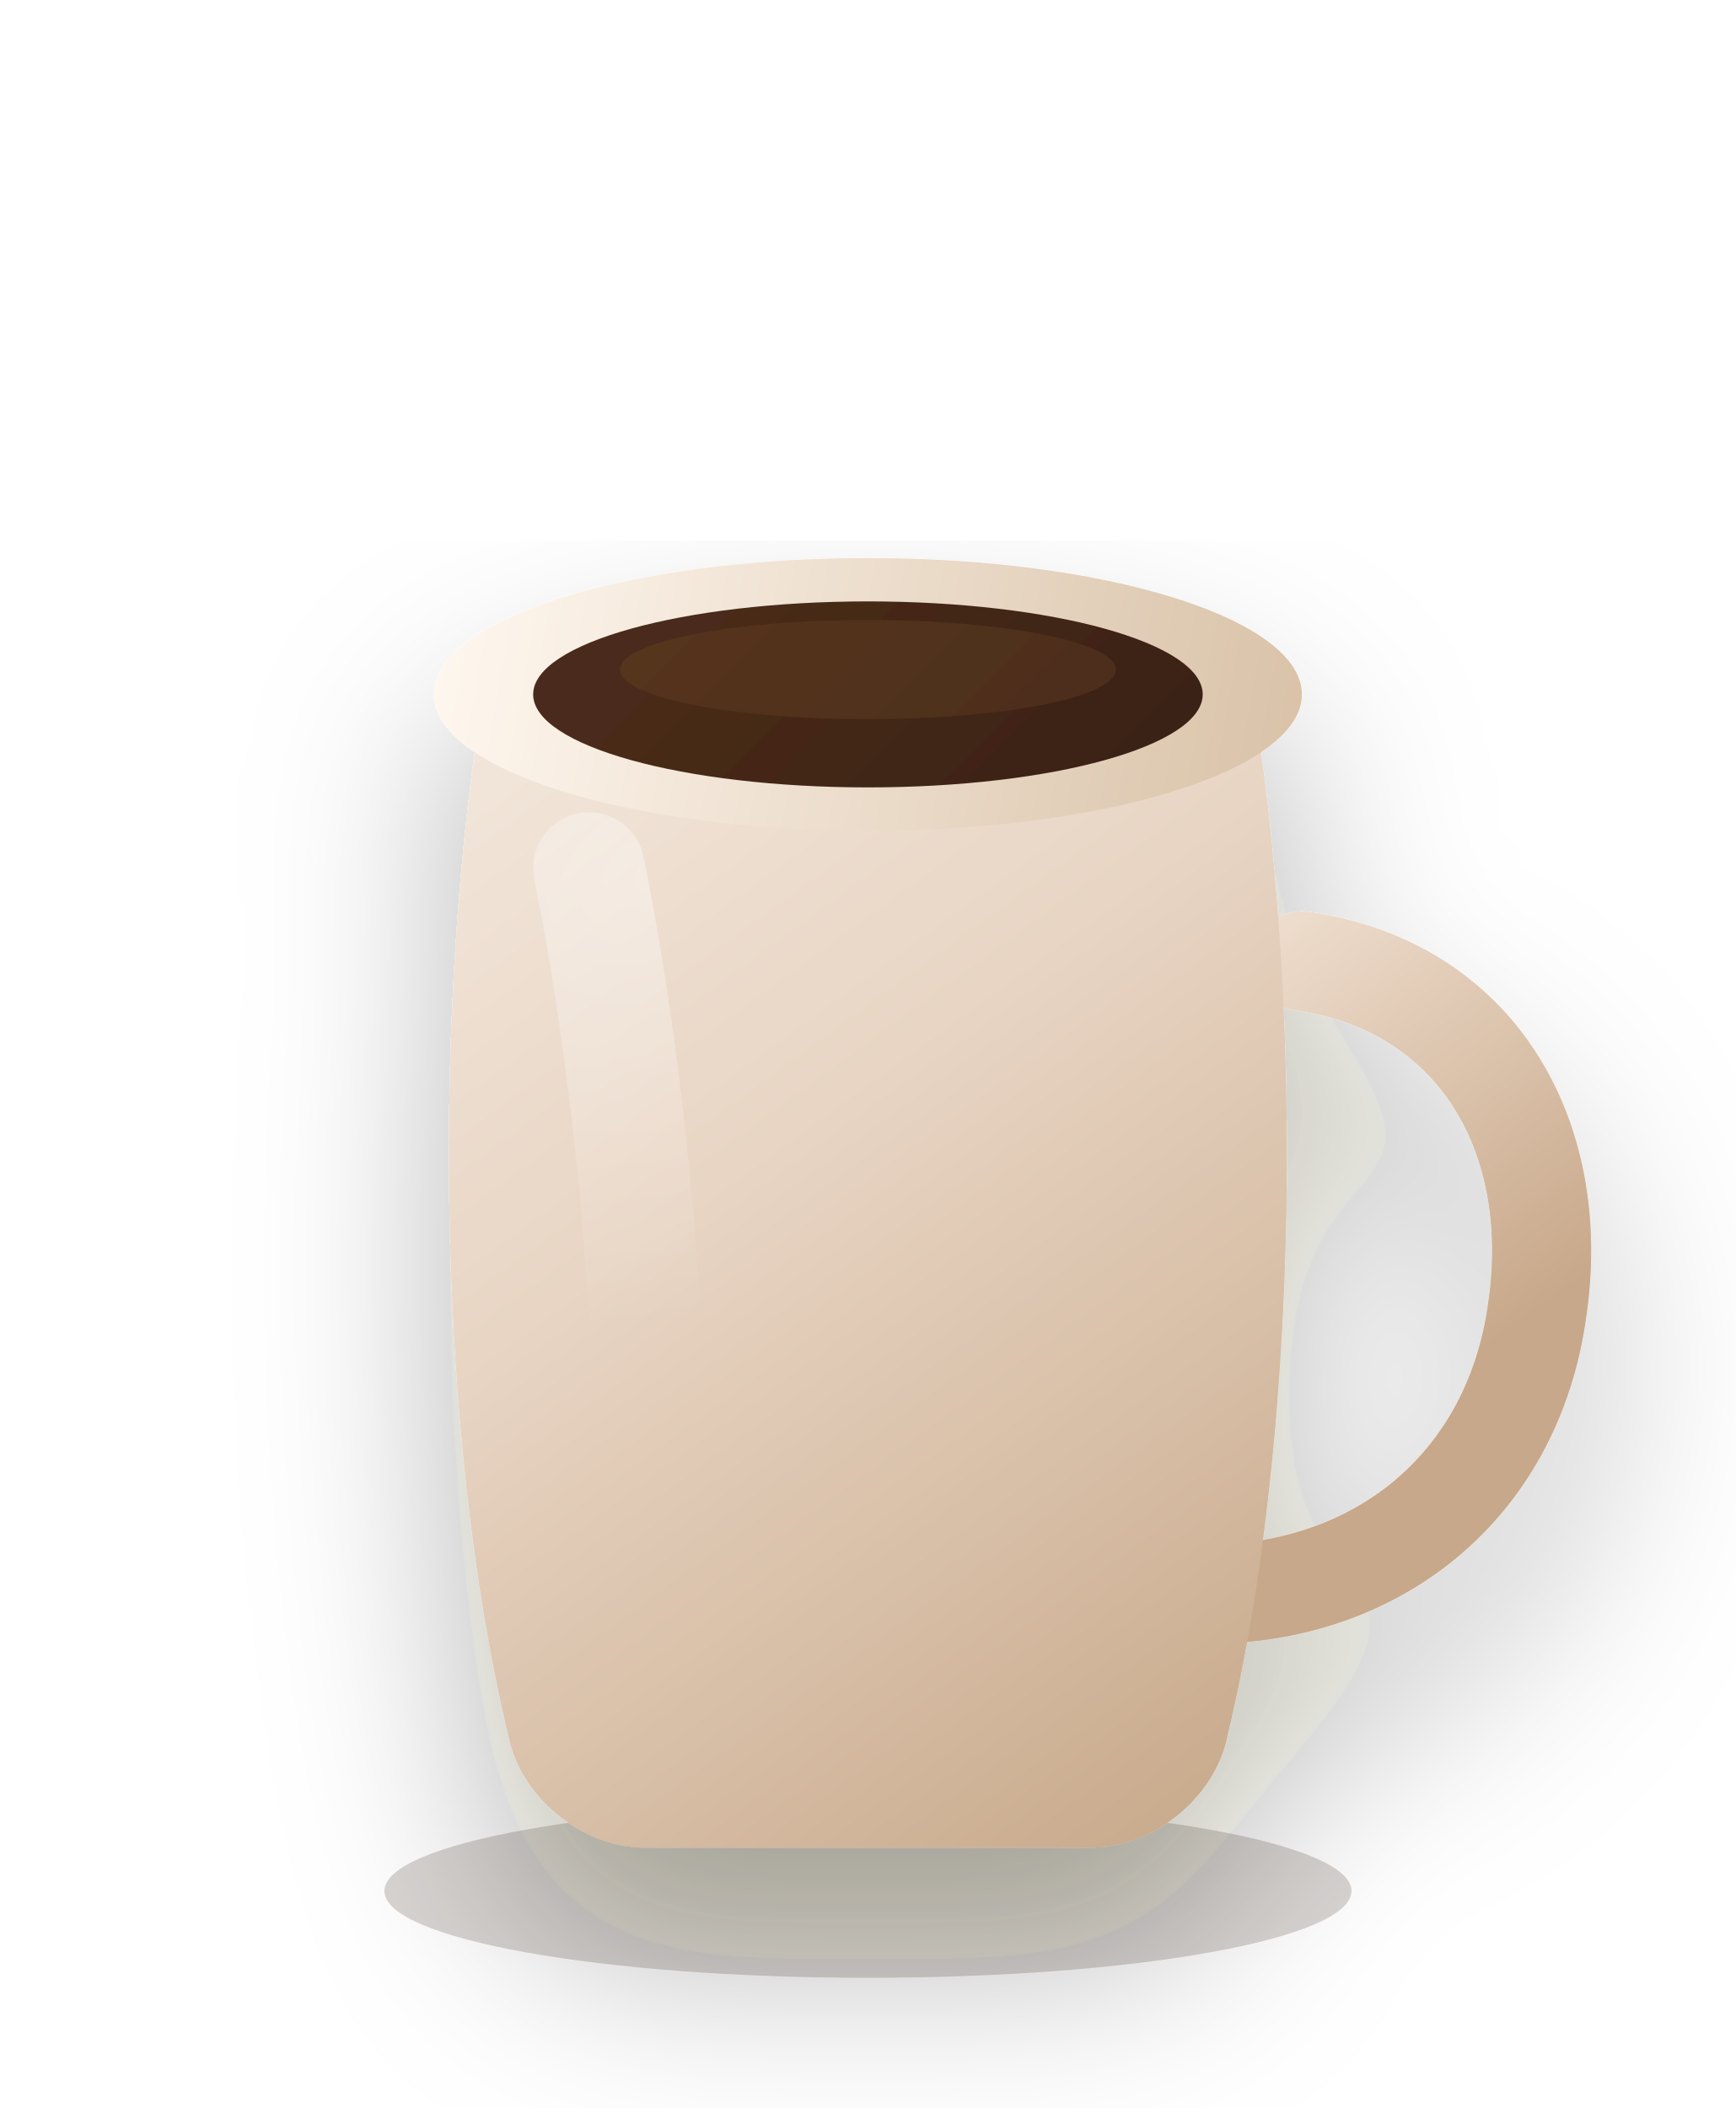
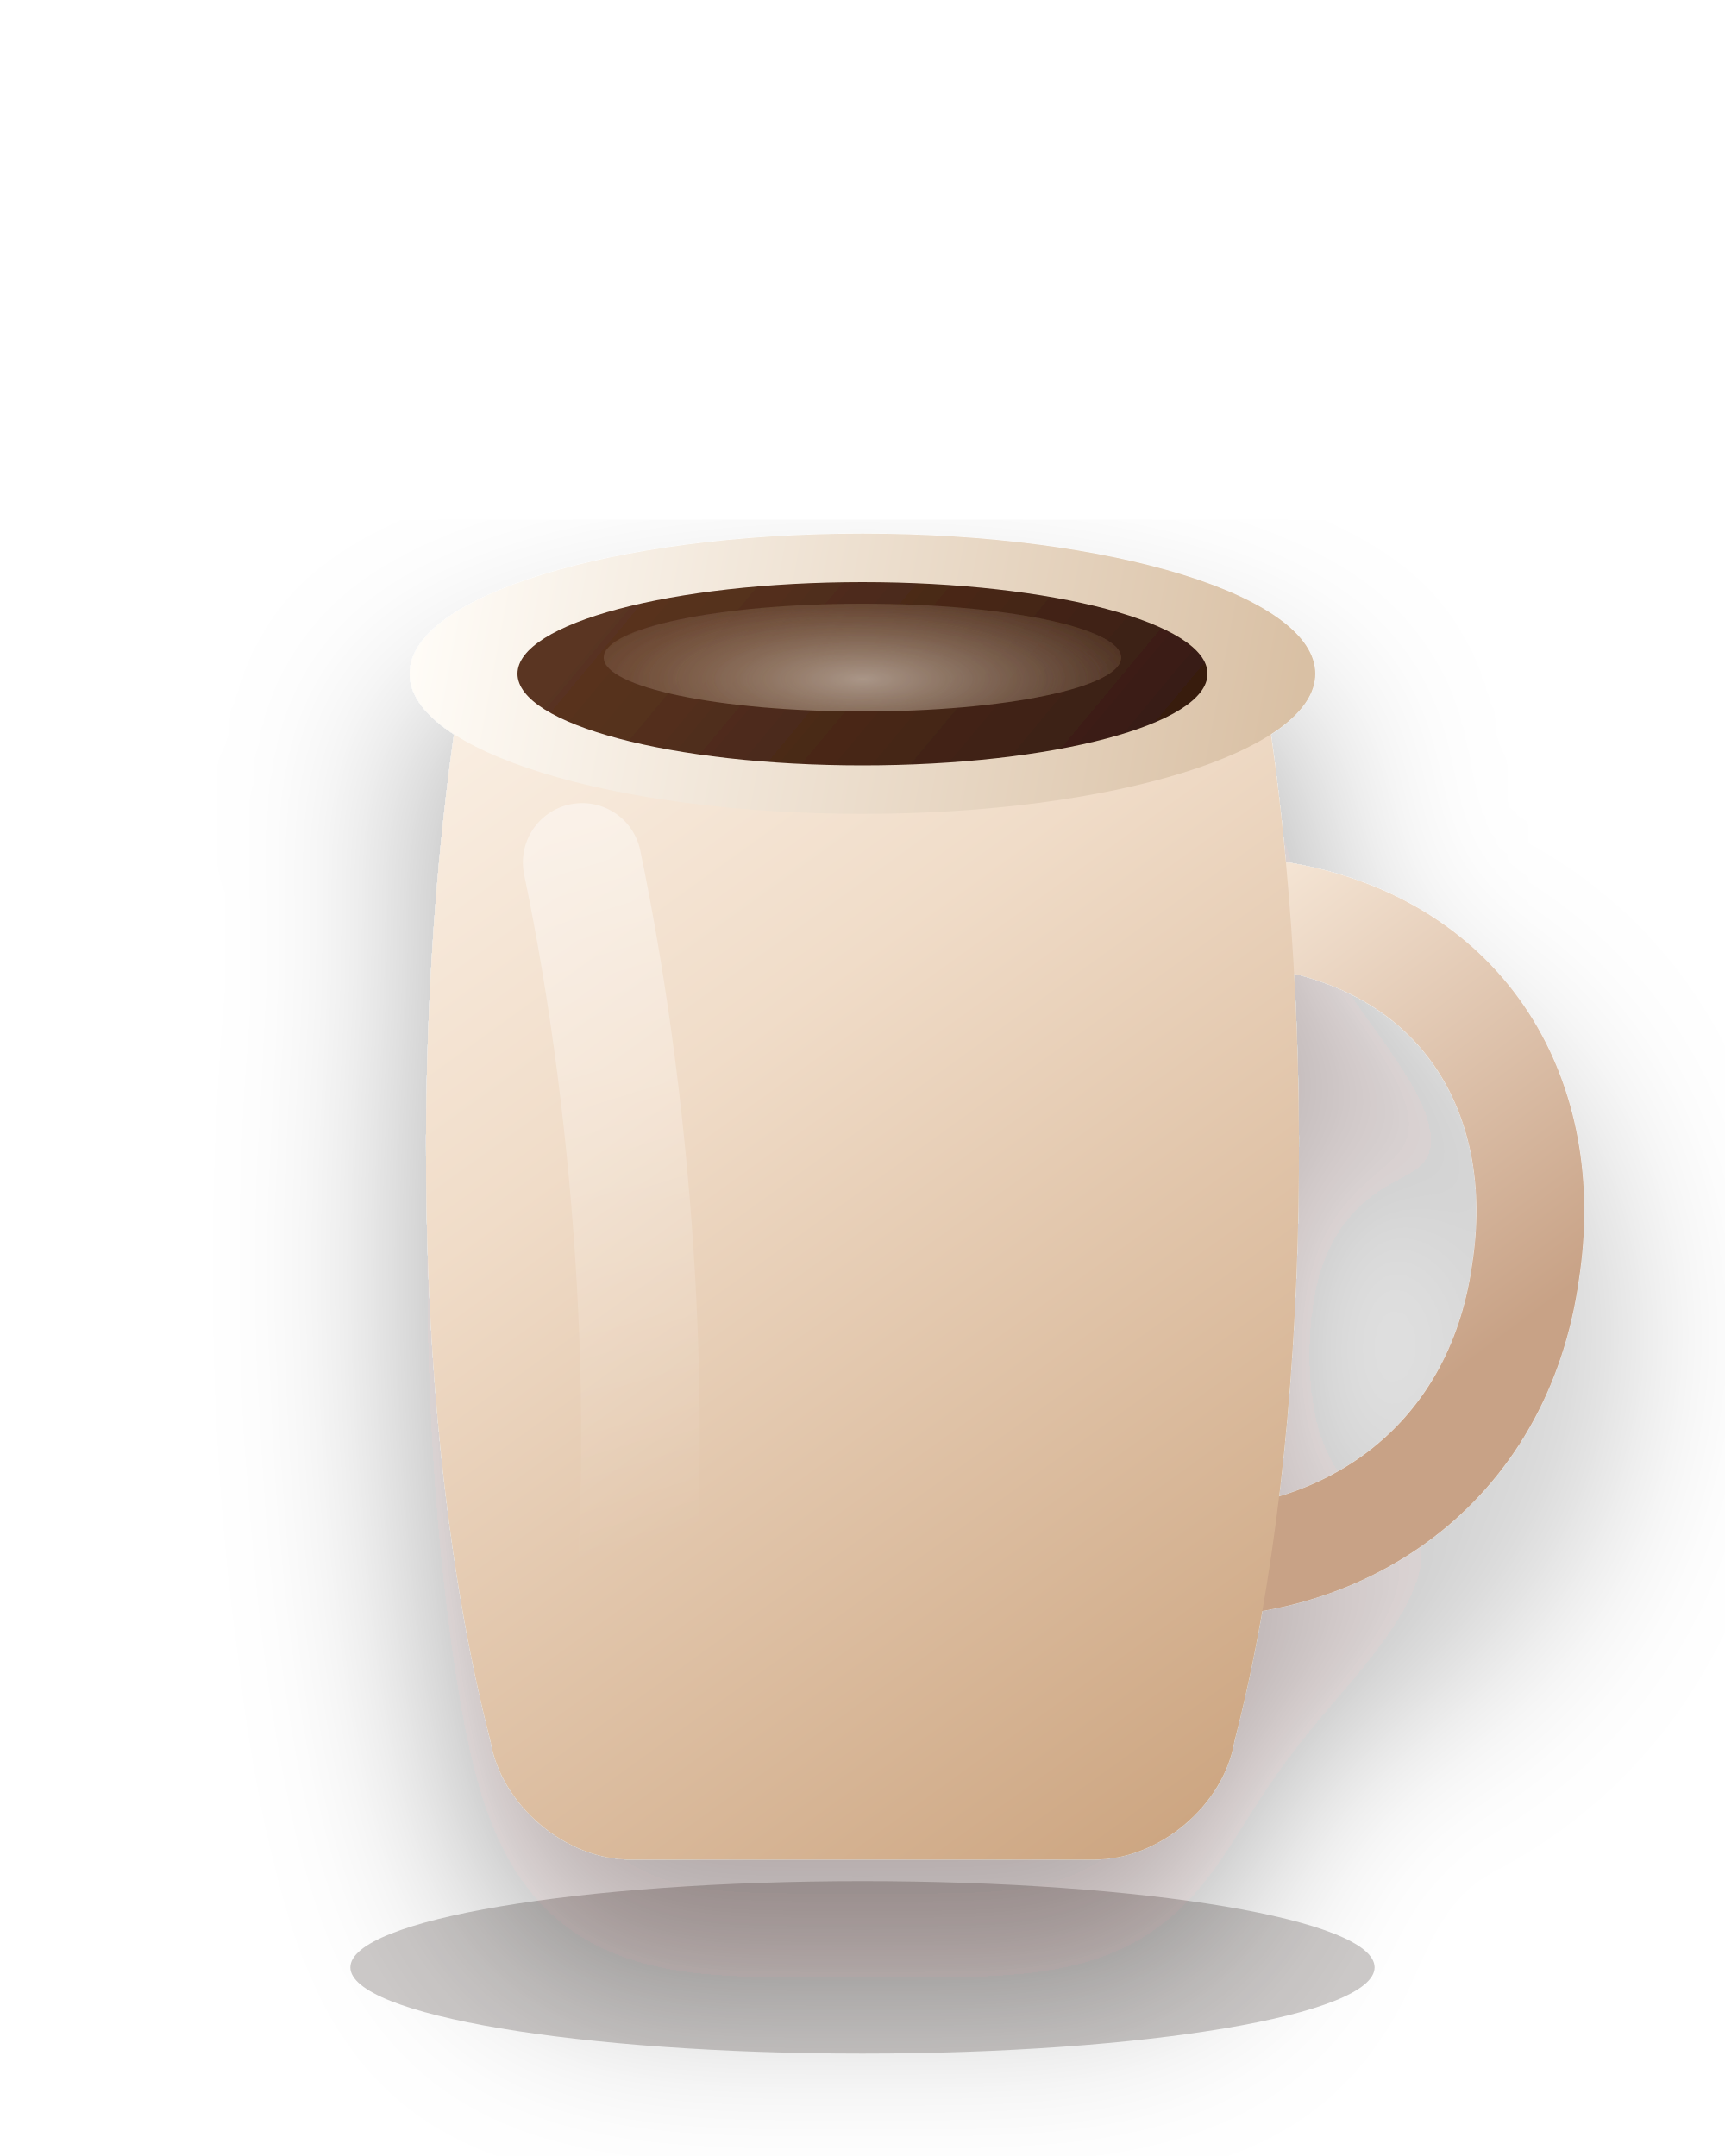
- <svg xmlns="http://www.w3.org/2000/svg" viewBox="0 0 280 340" fill="none">
+ <svg xmlns="http://www.w3.org/2000/svg" viewBox="0 0 320 400" fill="none">
  <defs>
-     <linearGradient id="cupBody" x1="60" y1="80" x2="220" y2="300" gradientUnits="userSpaceOnUse">
-       <stop stop-color="#F7EFE6" />
-       <stop offset="0.45" stop-color="#E8D5C4" />
-       <stop offset="1" stop-color="#C4A484" />
+     <linearGradient id="cupBody" x1="70" y1="90" x2="250" y2="340" gradientUnits="userSpaceOnUse">
+       <stop stop-color="#FFF8F0" />
+       <stop offset="0.4" stop-color="#F0DCC8" />
+       <stop offset="1" stop-color="#C9A07A" />
    </linearGradient>
-     <linearGradient id="coffee" x1="90" y1="120" x2="190" y2="220" gradientUnits="userSpaceOnUse">
-       <stop stop-color="#4A2C1A" />
-       <stop offset="1" stop-color="#2A160C" />
+     <linearGradient id="coffee" x1="100" y1="130" x2="220" y2="230" gradientUnits="userSpaceOnUse">
+       <stop stop-color="#5A3420" />
+       <stop offset="0.55" stop-color="#3A1E12" />
+       <stop offset="1" stop-color="#1E100A" />
    </linearGradient>
-     <linearGradient id="rim" x1="70" y1="95" x2="210" y2="120" gradientUnits="userSpaceOnUse">
-       <stop stop-color="#FFF8F0" />
-       <stop offset="1" stop-color="#D9C2A8" />
+     <linearGradient id="rim" x1="80" y1="105" x2="240" y2="135" gradientUnits="userSpaceOnUse">
+       <stop stop-color="#FFFCF7" />
+       <stop offset="1" stop-color="#D9C0A4" />
    </linearGradient>
-     <linearGradient id="handle" x1="200" y1="140" x2="250" y2="210" gradientUnits="userSpaceOnUse">
-       <stop stop-color="#F3E4D6" />
-       <stop offset="1" stop-color="#C8A88A" />
+     <linearGradient id="handle" x1="230" y1="160" x2="290" y2="240" gradientUnits="userSpaceOnUse">
+       <stop stop-color="#F7E8D8" />
+       <stop offset="1" stop-color="#C8A286" />
    </linearGradient>
-     <filter id="softShadow" x="-20%" y="-10%" width="140%" height="140%">
-       <feDropShadow dx="0" dy="18" stdDeviation="16" flood-color="#2A160C" flood-opacity="0.28" />
+     <radialGradient id="foam" cx="0" cy="0" r="1" gradientUnits="userSpaceOnUse" gradientTransform="translate(160 126) scale(52 16)">
+       <stop stop-color="#F8EFE2" />
+       <stop offset="1" stop-color="#E2C9A8" stop-opacity="0.2" />
+     </radialGradient>
+     <filter id="cupShadow" x="-25%" y="-10%" width="150%" height="140%">
+       <feDropShadow dx="0" dy="22" stdDeviation="18" flood-color="#1A0E08" flood-opacity="0.35" />
    </filter>
-     <radialGradient id="highlight" cx="0" cy="0" r="1" gradientUnits="userSpaceOnUse" gradientTransform="translate(110 140) rotate(70) scale(70 110)">
+     <linearGradient id="gloss" x1="105" y1="150" x2="145" y2="280" gradientUnits="userSpaceOnUse">
      <stop stop-color="#fff" stop-opacity="0.55" />
      <stop offset="1" stop-color="#fff" stop-opacity="0" />
-     </radialGradient>
+     </linearGradient>
  </defs>
-   <ellipse cx="140" cy="305" rx="78" ry="14" fill="#2A160C" opacity="0.18" />
-   <g filter="url(#softShadow)">
-     <path d="M210 155c28 4 42 28 38 56-4 30-28 48-58 46" stroke="url(#handle)" stroke-width="16" stroke-linecap="round" />
-     <path d="M78 112c-8 48-8 118 4 168 2 10 12 18 22 18h72c10 0 20-8 22-18 12-50 12-120 4-168" fill="url(#cupBody)" />
-     <ellipse cx="140" cy="112" rx="70" ry="22" fill="url(#rim)" />
-     <ellipse cx="140" cy="112" rx="54" ry="15" fill="url(#coffee)" />
-     <ellipse cx="140" cy="108" rx="40" ry="8" fill="#6B4226" opacity="0.35" />
-     <path d="M95 140c8 40 12 90 8 130" stroke="url(#highlight)" stroke-width="18" stroke-linecap="round" opacity="0.7" />
+   <ellipse cx="160" cy="365" rx="95" ry="16" fill="#1A0E08" opacity="0.22" />
+   <g filter="url(#cupShadow)">
+     <path d="M238 170c34 6 50 34 45 66-5 36-34 56-68 54" stroke="url(#handle)" stroke-width="20" stroke-linecap="round" />
+     <path d="M86 125c-10 58-10 140 5 198 2 12 14 22 26 22h86c12 0 24-10 26-22 15-58 15-140 5-198" fill="url(#cupBody)" />
+     <ellipse cx="160" cy="125" rx="84" ry="26" fill="url(#rim)" />
+     <ellipse cx="160" cy="125" rx="64" ry="17" fill="url(#coffee)" />
+     <ellipse cx="160" cy="122" rx="48" ry="10" fill="url(#foam)" opacity="0.55" />
+     <path d="M108 160c10 48 14 108 8 155" stroke="url(#gloss)" stroke-width="22" stroke-linecap="round" opacity="0.75" />
  </g>
</svg>
